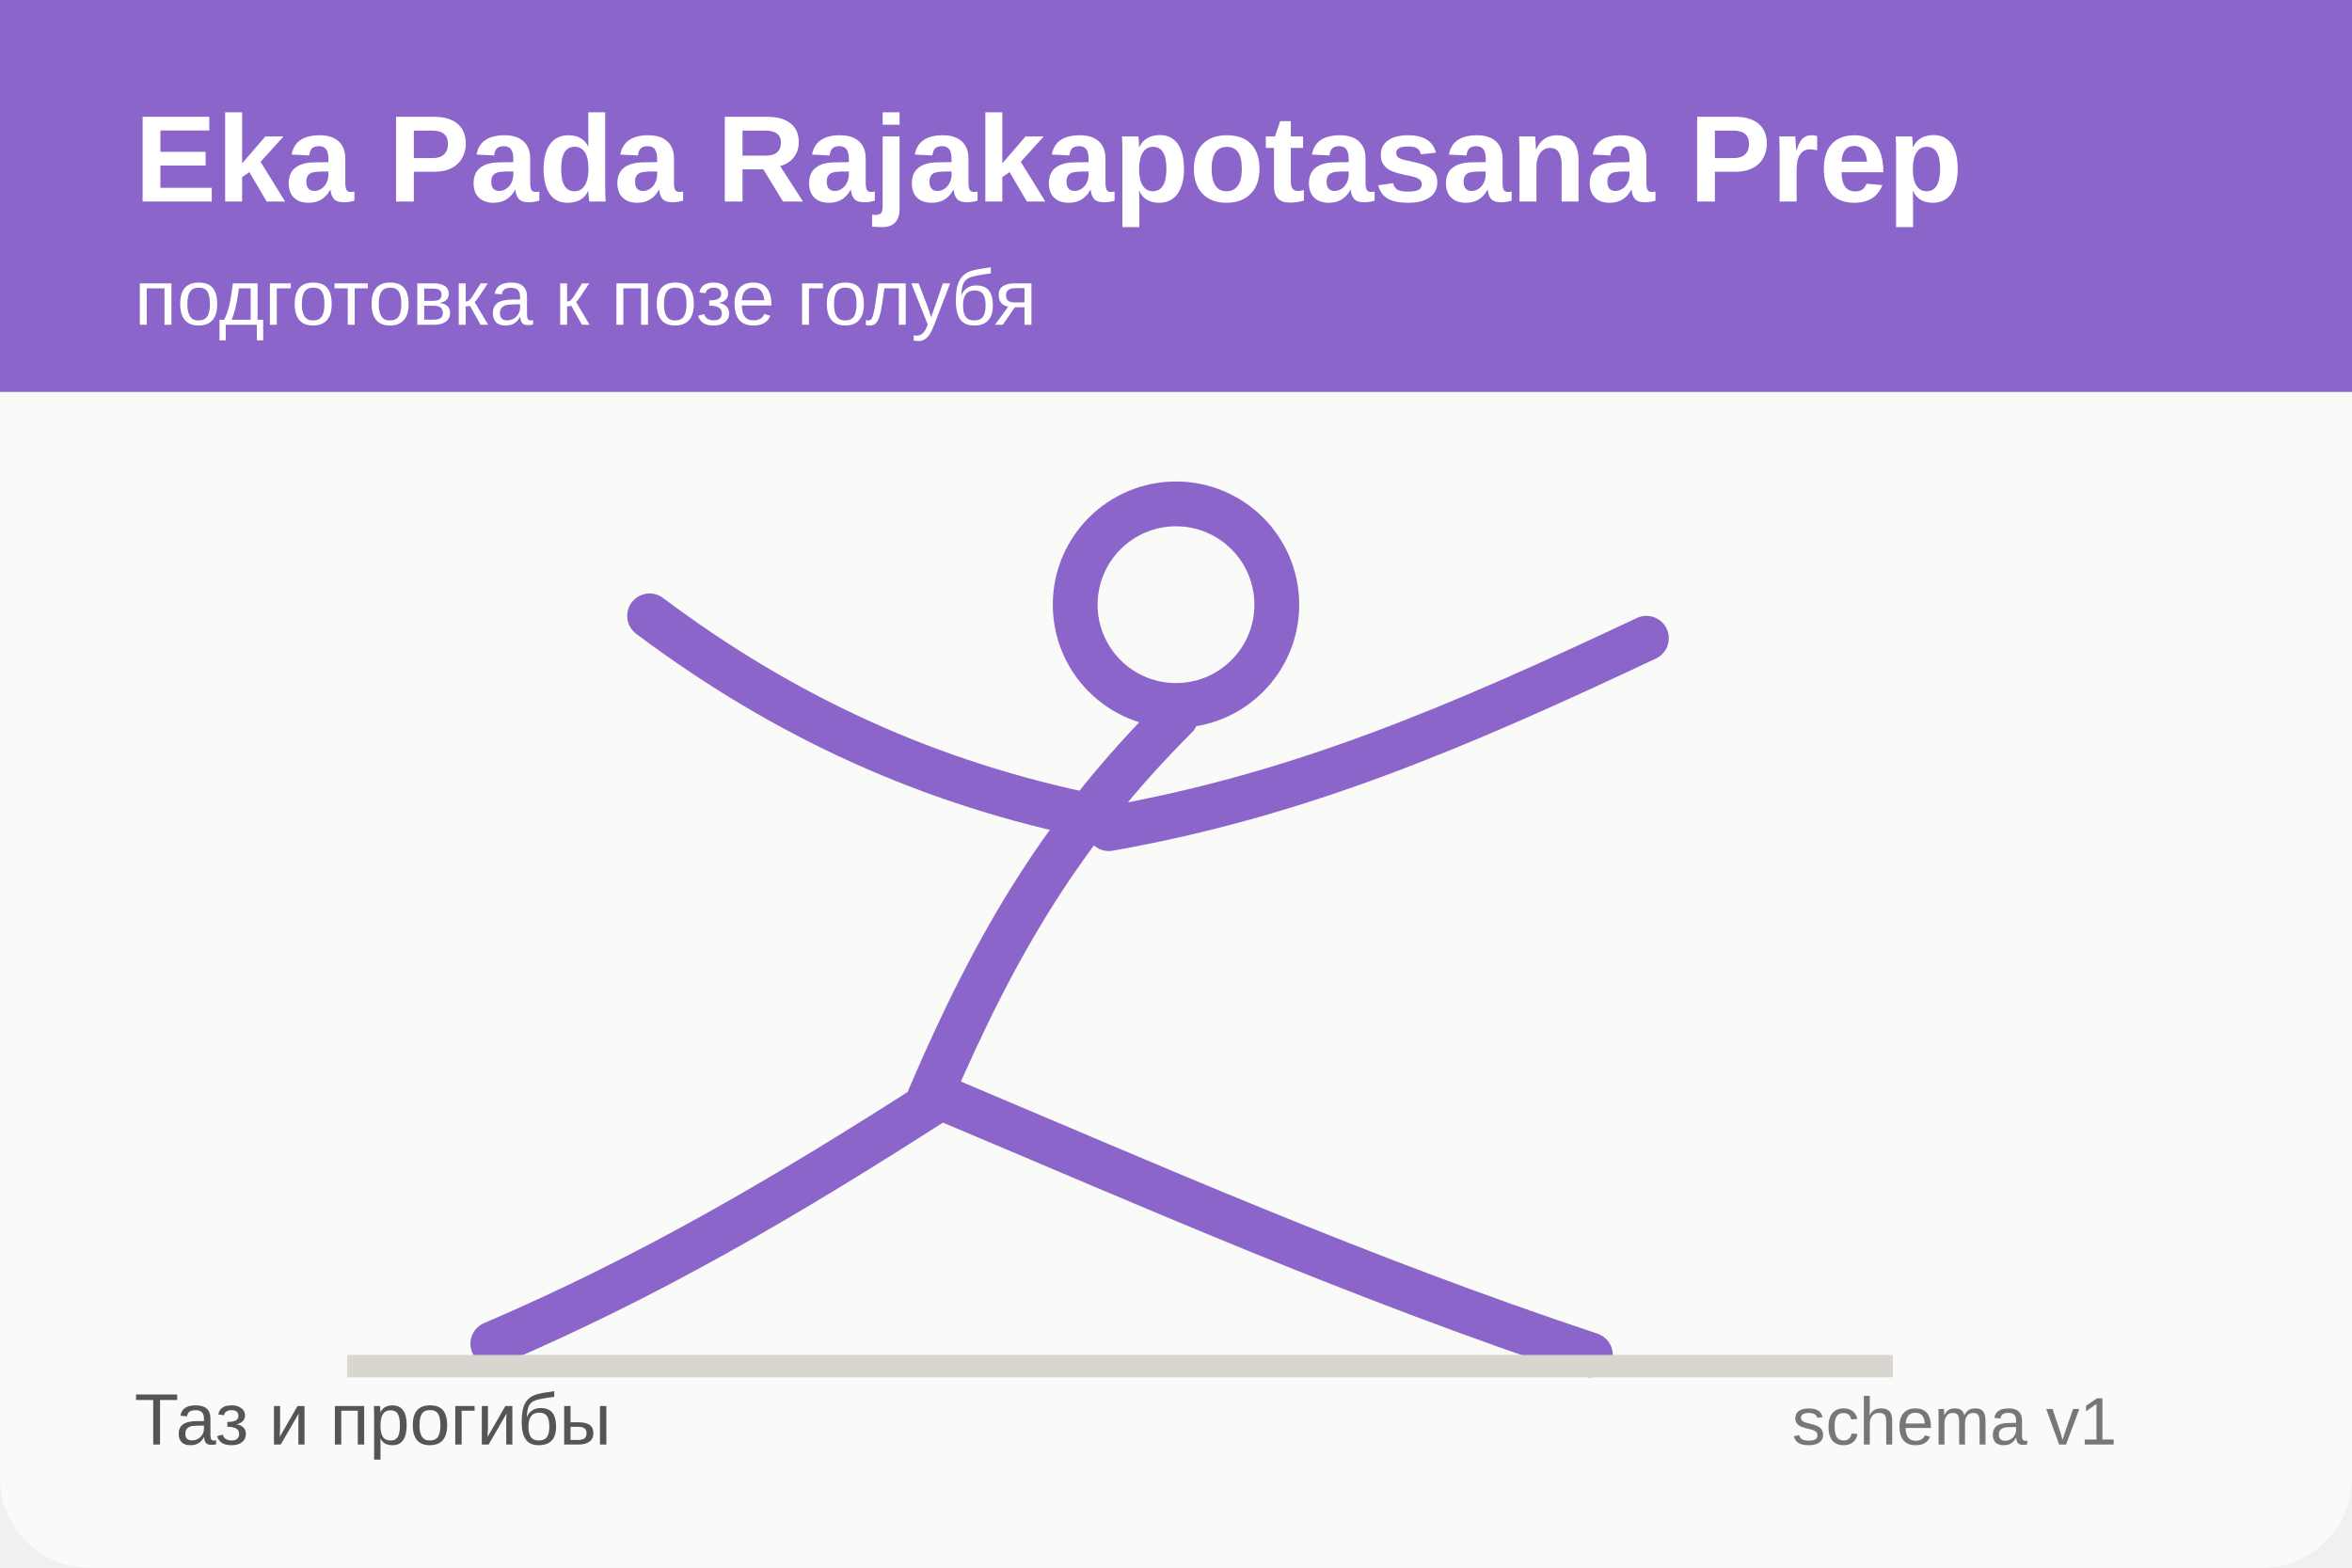
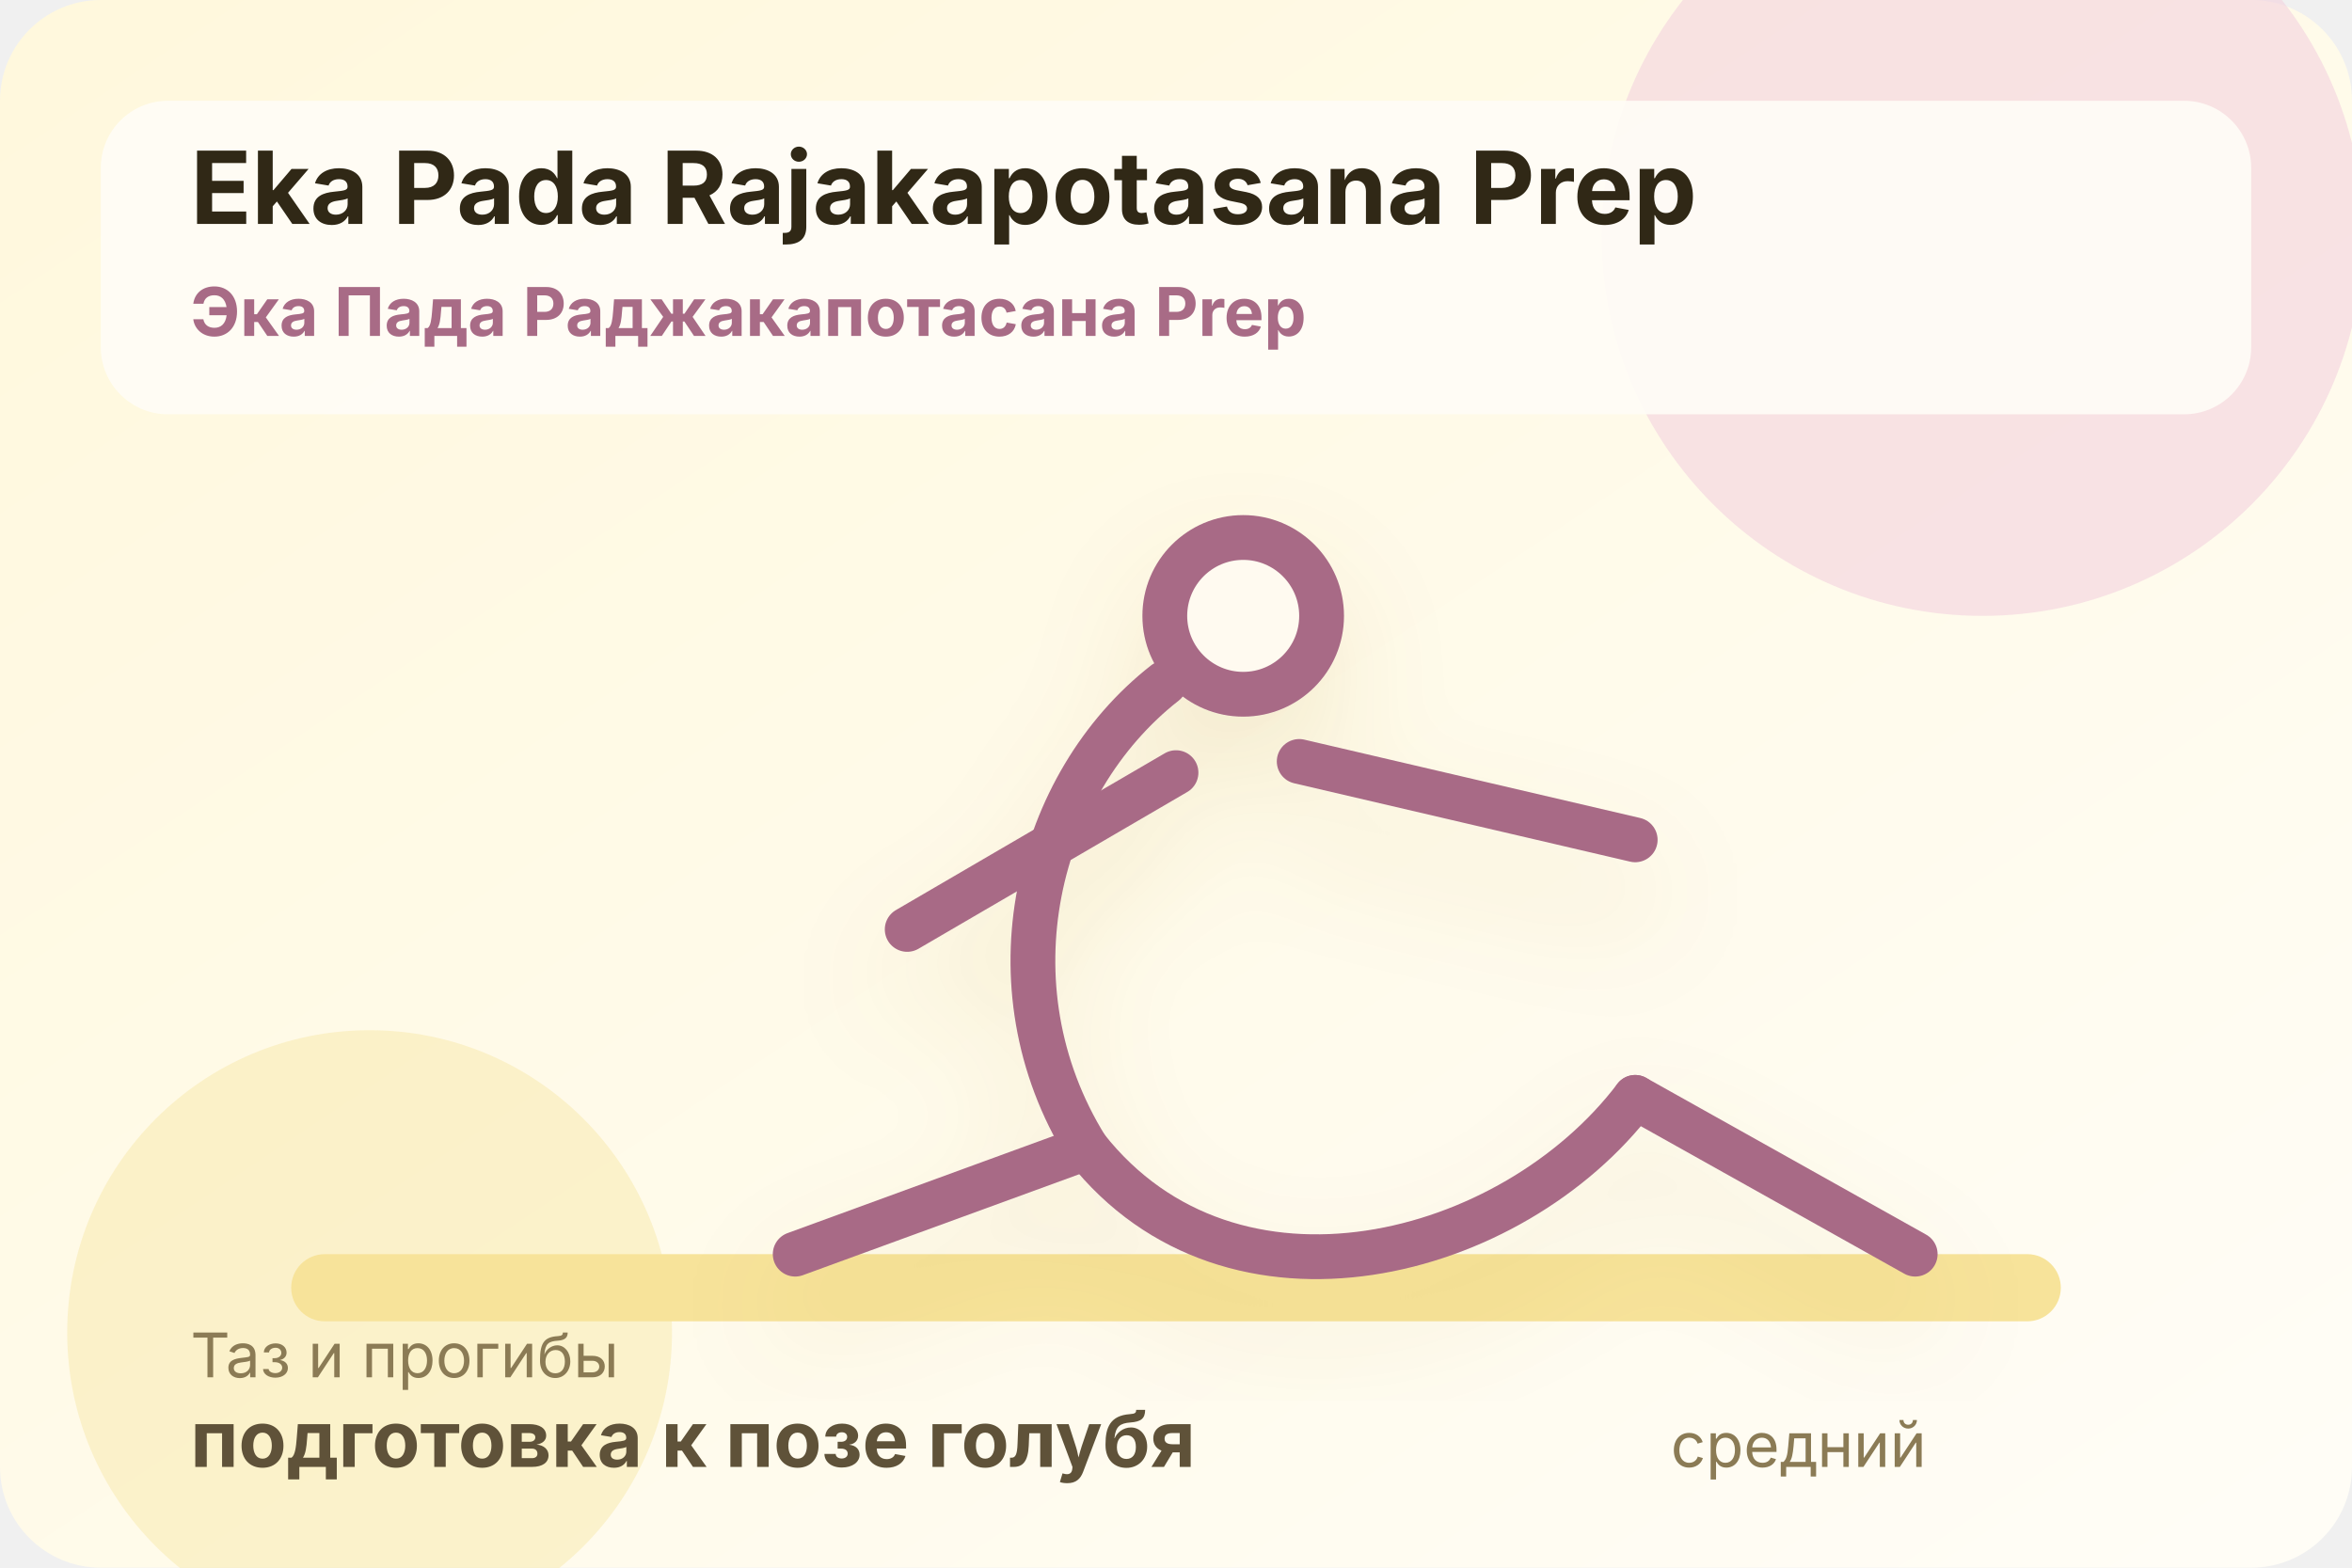
- <svg xmlns="http://www.w3.org/2000/svg" width="420" height="280" viewBox="0 0 420 280">
-   <rect width="420" height="280" rx="16" fill="#FAFAF8" />
-   <rect width="420" height="70" fill="#8B65C9" />
-   <text x="24" y="36" font-family="Arial" font-size="22" font-weight="700" fill="white">Eka Pada Rajakapotasana Prep</text>
-   <text x="24" y="58" font-family="Arial" font-size="14" fill="white">подготовка к позе голубя</text>
-   <g stroke="#8B65C9" stroke-width="8" stroke-linecap="round" stroke-linejoin="round" fill="none">
-     <circle cx="210" cy="108" r="18" />
-     <path d="M210 128 C190 148 178 168 166 196" />
-     <path d="M196 146 C166 140 140 128 116 110" />
-     <path d="M198 148 C232 142 260 130 294 114" />
-     <path d="M168 196 C140 214 116 228 88 240" />
-     <path d="M168 196 C206 212 242 228 284 242" />
+ <svg xmlns="http://www.w3.org/2000/svg" width="420" height="280" viewBox="0 0 420 280" role="img" aria-label="Eka Pada Rajakapotasana Prep">
+   <defs>
+     <linearGradient id="bg" x1="0" y1="0" x2="1" y2="1">
+       <stop offset="0" stop-color="#fff8dc" />
+       <stop offset="1" stop-color="#fffdf7" />
+     </linearGradient>
+     <filter id="soft" x="-20%" y="-20%" width="140%" height="140%">
+       <feDropShadow dx="0" dy="10" stdDeviation="10" flood-color="#a57a24" flood-opacity="0.12" />
+     </filter>
+   </defs>
+   <rect width="420" height="280" rx="18" fill="url(#bg)" />
+   <circle cx="354" cy="42" r="68" fill="#f3d3df" opacity="0.62" />
+   <circle cx="66" cy="238" r="54" fill="#f7e7a8" opacity="0.48" />
+   <rect x="52" y="224" width="316" height="12" rx="6" fill="#f7e39a" />
+   <g filter="url(#soft)">
+     <g stroke="#a86b86" stroke-width="8" stroke-linecap="round" stroke-linejoin="round" fill="none">
+       <circle cx="222" cy="110" r="14" fill="#fffaf0" />
+       <path d="M208 122 C185 140 176 176 194 205 C220 238 270 225 292 196" />
+       <path d="M194 205 L142 224" />
+       <path d="M292 196 L342 224" />
+       <path d="M210 138 L162 166" />
+       <path d="M232 136 L292 150" />
+     </g>
  </g>
-   <line x1="62" y1="244" x2="338" y2="244" stroke="#D9D6CF" stroke-width="4" />
-   <text x="24" y="258" font-family="Arial" font-size="13" fill="#555">Таз и прогибы</text>
-   <text x="320" y="258" font-family="Arial" font-size="12" fill="#777">schema v1</text>
+   <rect x="18" y="18" width="384" height="56" rx="12" fill="#fffdf7" opacity="0.88" />
+   <text x="34" y="40" font-family="Inter, Arial, sans-serif" font-size="18" font-weight="700" fill="#302816">Eka Pada Rajakapotasana Prep</text>
+   <text x="34" y="60" font-family="Inter, Arial, sans-serif" font-size="12" font-weight="700" fill="#a86b86">Эка Пада Раджакапотасана Prep</text>
+   <text x="34" y="262" font-family="Inter, Arial, sans-serif" font-size="14" font-weight="700" fill="#5f5239">подготовка к позе голубя</text>
+   <text x="344" y="262" text-anchor="end" font-family="Inter, Arial, sans-serif" font-size="11" fill="#8b7b55">средний</text>
+   <text x="34" y="246" font-family="Inter, Arial, sans-serif" font-size="11" fill="#8b7b55">Таз и прогибы</text>
</svg>
